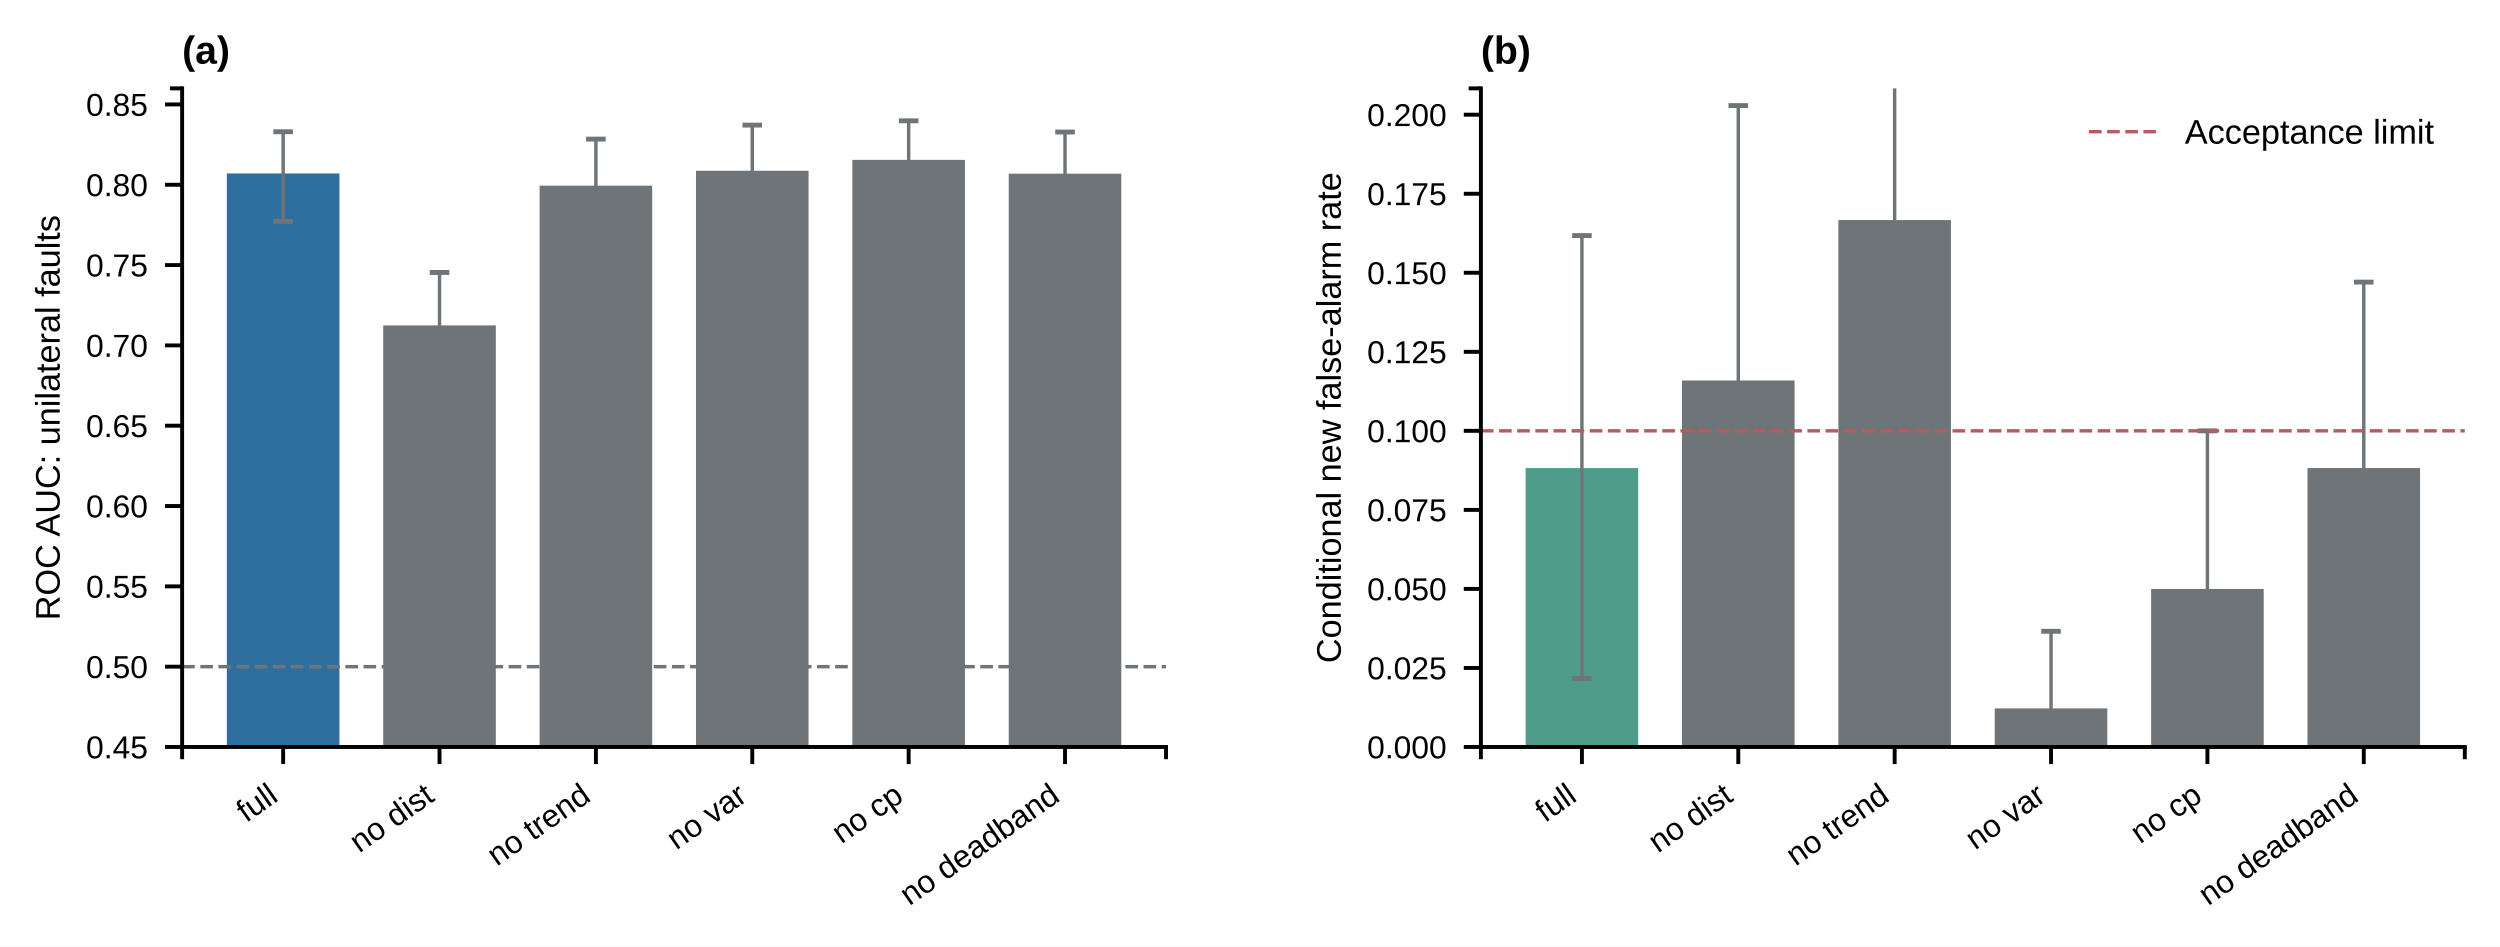
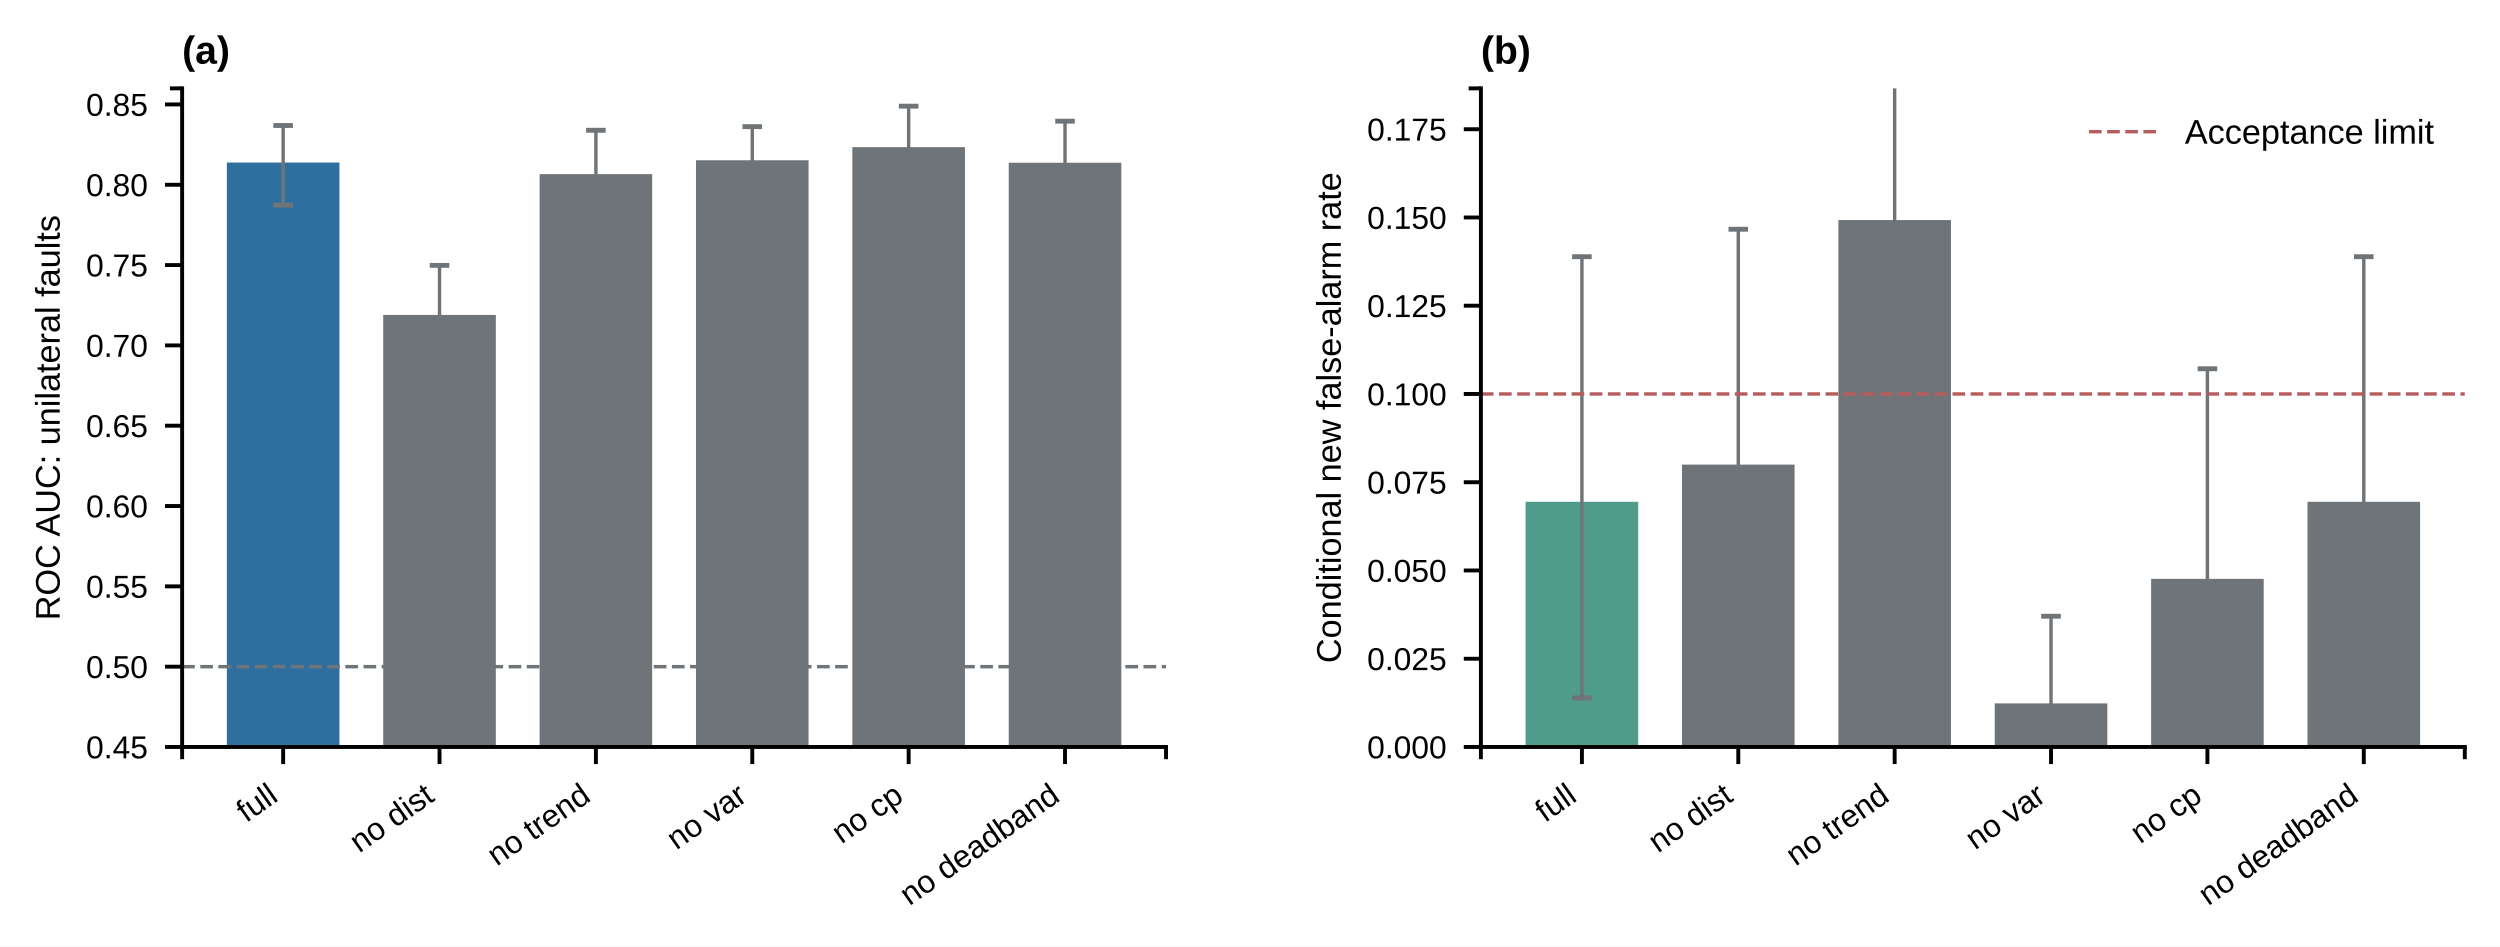
<svg xmlns="http://www.w3.org/2000/svg" xmlns:xlink="http://www.w3.org/1999/xlink" width="511.317pt" height="193.615pt" viewBox="0 0 511.317 193.615" version="1.1">
  <defs>
    <style type="text/css">*{stroke-linejoin: round; stroke-linecap: butt}</style>
  </defs>
  <g id="figure_1">
    <g id="patch_1">
      <path d="M 0 193.615  L 511.317 193.615  L 511.317 0  L 0 0  z " style="fill: #ffffff" />
    </g>
    <g id="axes_1">
      <g id="patch_2">
        <path d="M 37.251 152.777  L 238.487 152.777  L 238.487 18.075  L 37.251 18.075  z " style="fill: #ffffff" />
      </g>
      <g id="patch_3">
-         <path d="M 46.398 300.621  L 69.426 300.621  L 69.426 35.476  L 46.398 35.476  z " clip-path="url(#p35d4e6c073)" style="fill: #2f6f9f" />
+         <path d="M 46.398 300.621  L 69.426 300.621  L 69.426 33.241  L 46.398 33.241  z " clip-path="url(#p7c9cf23c96)" style="fill: #2f6f9f" />
      </g>
      <g id="patch_4">
-         <path d="M 78.381 300.621  L 101.409 300.621  L 101.409 66.549  L 78.381 66.549  z " clip-path="url(#p35d4e6c073)" style="fill: #6e7478" />
+         <path d="M 78.381 300.621  L 101.409 300.621  L 101.409 64.409  L 78.381 64.409  z " clip-path="url(#p7c9cf23c96)" style="fill: #6e7478" />
      </g>
      <g id="patch_5">
-         <path d="M 110.364 300.621  L 133.391 300.621  L 133.391 37.97  L 110.364 37.97  z " clip-path="url(#p35d4e6c073)" style="fill: #6e7478" />
+         <path d="M 110.364 300.621  L 133.391 300.621  L 133.391 35.618  L 110.364 35.618  z " clip-path="url(#p7c9cf23c96)" style="fill: #6e7478" />
      </g>
      <g id="patch_6">
-         <path d="M 142.347 300.621  L 165.374 300.621  L 165.374 34.917  L 142.347 34.917  z " clip-path="url(#p35d4e6c073)" style="fill: #6e7478" />
+         <path d="M 142.347 300.621  L 165.374 300.621  L 165.374 32.783  L 142.347 32.783  z " clip-path="url(#p7c9cf23c96)" style="fill: #6e7478" />
      </g>
      <g id="patch_7">
-         <path d="M 174.329 300.621  L 197.357 300.621  L 197.357 32.7  L 174.329 32.7  z " clip-path="url(#p35d4e6c073)" style="fill: #6e7478" />
+         <path d="M 174.329 300.621  L 197.357 300.621  L 197.357 30.093  L 174.329 30.093  z " clip-path="url(#p7c9cf23c96)" style="fill: #6e7478" />
      </g>
      <g id="patch_8">
-         <path d="M 206.312 300.621  L 229.34 300.621  L 229.34 35.523  L 206.312 35.523  z " clip-path="url(#p35d4e6c073)" style="fill: #6e7478" />
+         <path d="M 206.312 300.621  L 229.34 300.621  L 229.34 33.28  L 206.312 33.28  z " clip-path="url(#p7c9cf23c96)" style="fill: #6e7478" />
      </g>
      <g id="matplotlib.axis_1">
        <g id="xtick_1">
          <g id="line2d_1">
            <defs>
-               <path id="mf941fa1444" d="M 0 0  L 0 3.5  " style="stroke: #000000; stroke-width: 0.8" />
+               <path id="m7c5f9adc8d" d="M 0 0  L 0 3.5  " style="stroke: #000000; stroke-width: 0.8" />
            </defs>
            <g>
-               <use xlink:href="#mf941fa1444" x="57.912" y="152.777" style="stroke: #000000; stroke-width: 0.8" />
+               <use xlink:href="#m7c5f9adc8d" x="57.912" y="152.777" style="stroke: #000000; stroke-width: 0.8" />
            </g>
          </g>
          <g id="text_1">
            <text style="font-size: 6.5px; font-family: 'Arial', 'Helvetica', 'DejaVu Sans', 'Liberation Sans', sans-serif" transform="translate(50.365 168.3543) rotate(-35)">full</text>
          </g>
        </g>
        <g id="xtick_2">
          <g id="line2d_2">
            <g>
-               <use xlink:href="#mf941fa1444" x="89.895" y="152.777" style="stroke: #000000; stroke-width: 0.8" />
+               <use xlink:href="#m7c5f9adc8d" x="89.895" y="152.777" style="stroke: #000000; stroke-width: 0.8" />
            </g>
          </g>
          <g id="text_2">
            <text style="font-size: 6.5px; font-family: 'Arial', 'Helvetica', 'DejaVu Sans', 'Liberation Sans', sans-serif" transform="translate(73.46749 174.5724) rotate(-35)">no dist</text>
          </g>
        </g>
        <g id="xtick_3">
          <g id="line2d_3">
            <g>
-               <use xlink:href="#mf941fa1444" x="121.878" y="152.777" style="stroke: #000000; stroke-width: 0.8" />
+               <use xlink:href="#m7c5f9adc8d" x="121.878" y="152.777" style="stroke: #000000; stroke-width: 0.8" />
            </g>
          </g>
          <g id="text_3">
            <text style="font-size: 6.5px; font-family: 'Arial', 'Helvetica', 'DejaVu Sans', 'Liberation Sans', sans-serif" transform="translate(101.6008 177.2678) rotate(-35)">no trend</text>
          </g>
        </g>
        <g id="xtick_4">
          <g id="line2d_4">
            <g>
-               <use xlink:href="#mf941fa1444" x="153.86" y="152.777" style="stroke: #000000; stroke-width: 0.8" />
+               <use xlink:href="#m7c5f9adc8d" x="153.86" y="152.777" style="stroke: #000000; stroke-width: 0.8" />
            </g>
          </g>
          <g id="text_4">
            <text style="font-size: 6.5px; font-family: 'Arial', 'Helvetica', 'DejaVu Sans', 'Liberation Sans', sans-serif" transform="translate(138.3223 173.9496) rotate(-35)">no var</text>
          </g>
        </g>
        <g id="xtick_5">
          <g id="line2d_5">
            <g>
-               <use xlink:href="#mf941fa1444" x="185.843" y="152.777" style="stroke: #000000; stroke-width: 0.8" />
+               <use xlink:href="#m7c5f9adc8d" x="185.843" y="152.777" style="stroke: #000000; stroke-width: 0.8" />
            </g>
          </g>
          <g id="text_5">
            <text style="font-size: 6.5px; font-family: 'Arial', 'Helvetica', 'DejaVu Sans', 'Liberation Sans', sans-serif" transform="translate(172.078 172.7082) rotate(-35)">no cp</text>
          </g>
        </g>
        <g id="xtick_6">
          <g id="line2d_6">
            <g>
-               <use xlink:href="#mf941fa1444" x="217.826" y="152.777" style="stroke: #000000; stroke-width: 0.8" />
+               <use xlink:href="#m7c5f9adc8d" x="217.826" y="152.777" style="stroke: #000000; stroke-width: 0.8" />
            </g>
          </g>
          <g id="text_6">
            <text style="font-size: 6.5px; font-family: 'Arial', 'Helvetica', 'DejaVu Sans', 'Liberation Sans', sans-serif" transform="translate(185.9965 185.3569) rotate(-35)">no deadband</text>
          </g>
        </g>
        <g id="xtick_7">
          <g id="line2d_7">
            <defs>
-               <path id="m09b9167633" d="M 0 0  L 0 2.5  " style="stroke: #000000; stroke-width: 0.8" />
+               <path id="m737e814948" d="M 0 0  L 0 2.5  " style="stroke: #000000; stroke-width: 0.8" />
            </defs>
            <g>
-               <use xlink:href="#m09b9167633" x="37.251" y="152.777" style="stroke: #000000; stroke-width: 0.8" />
+               <use xlink:href="#m737e814948" x="37.251" y="152.777" style="stroke: #000000; stroke-width: 0.8" />
            </g>
          </g>
        </g>
        <g id="xtick_8">
          <g id="line2d_8">
            <g>
-               <use xlink:href="#m09b9167633" x="238.487" y="152.777" style="stroke: #000000; stroke-width: 0.8" />
+               <use xlink:href="#m737e814948" x="238.487" y="152.777" style="stroke: #000000; stroke-width: 0.8" />
            </g>
          </g>
        </g>
      </g>
      <g id="matplotlib.axis_2">
        <g id="ytick_1">
          <g id="line2d_9">
            <defs>
-               <path id="m48d9c501da" d="M 0 0  L -3.5 0  " style="stroke: #000000; stroke-width: 0.8" />
+               <path id="mc69691337c" d="M 0 0  L -3.5 0  " style="stroke: #000000; stroke-width: 0.8" />
            </defs>
            <g>
-               <use xlink:href="#m48d9c501da" x="37.251" y="152.777" style="stroke: #000000; stroke-width: 0.8" />
+               <use xlink:href="#mc69691337c" x="37.251" y="152.777" style="stroke: #000000; stroke-width: 0.8" />
            </g>
          </g>
          <g id="text_7">
            <text style="font-size: 6.5px; font-family: 'Arial', 'Helvetica', 'DejaVu Sans', 'Liberation Sans', sans-serif; text-anchor: end" x="30.251" y="155.104" transform="rotate(-0 30.25133 155.1037)">0.45</text>
          </g>
        </g>
        <g id="ytick_2">
          <g id="line2d_10">
            <g>
-               <use xlink:href="#m48d9c501da" x="37.251" y="136.35" style="stroke: #000000; stroke-width: 0.8" />
+               <use xlink:href="#mc69691337c" x="37.251" y="136.35" style="stroke: #000000; stroke-width: 0.8" />
            </g>
          </g>
          <g id="text_8">
            <text style="font-size: 6.5px; font-family: 'Arial', 'Helvetica', 'DejaVu Sans', 'Liberation Sans', sans-serif; text-anchor: end" x="30.251" y="138.677" transform="rotate(-0 30.25133 138.6766)">0.50</text>
          </g>
        </g>
        <g id="ytick_3">
          <g id="line2d_11">
            <g>
-               <use xlink:href="#m48d9c501da" x="37.251" y="119.923" style="stroke: #000000; stroke-width: 0.8" />
+               <use xlink:href="#mc69691337c" x="37.251" y="119.923" style="stroke: #000000; stroke-width: 0.8" />
            </g>
          </g>
          <g id="text_9">
            <text style="font-size: 6.5px; font-family: 'Arial', 'Helvetica', 'DejaVu Sans', 'Liberation Sans', sans-serif; text-anchor: end" x="30.251" y="122.249" transform="rotate(-0 30.25133 122.2495)">0.55</text>
          </g>
        </g>
        <g id="ytick_4">
          <g id="line2d_12">
            <g>
-               <use xlink:href="#m48d9c501da" x="37.251" y="103.496" style="stroke: #000000; stroke-width: 0.8" />
+               <use xlink:href="#mc69691337c" x="37.251" y="103.496" style="stroke: #000000; stroke-width: 0.8" />
            </g>
          </g>
          <g id="text_10">
            <text style="font-size: 6.5px; font-family: 'Arial', 'Helvetica', 'DejaVu Sans', 'Liberation Sans', sans-serif; text-anchor: end" x="30.251" y="105.822" transform="rotate(-0 30.25133 105.8224)">0.60</text>
          </g>
        </g>
        <g id="ytick_5">
          <g id="line2d_13">
            <g>
-               <use xlink:href="#m48d9c501da" x="37.251" y="87.069" style="stroke: #000000; stroke-width: 0.8" />
+               <use xlink:href="#mc69691337c" x="37.251" y="87.069" style="stroke: #000000; stroke-width: 0.8" />
            </g>
          </g>
          <g id="text_11">
            <text style="font-size: 6.5px; font-family: 'Arial', 'Helvetica', 'DejaVu Sans', 'Liberation Sans', sans-serif; text-anchor: end" x="30.251" y="89.395" transform="rotate(-0 30.25133 89.39524)">0.65</text>
          </g>
        </g>
        <g id="ytick_6">
          <g id="line2d_14">
            <g>
-               <use xlink:href="#m48d9c501da" x="37.251" y="70.642" style="stroke: #000000; stroke-width: 0.8" />
+               <use xlink:href="#mc69691337c" x="37.251" y="70.642" style="stroke: #000000; stroke-width: 0.8" />
            </g>
          </g>
          <g id="text_12">
            <text style="font-size: 6.5px; font-family: 'Arial', 'Helvetica', 'DejaVu Sans', 'Liberation Sans', sans-serif; text-anchor: end" x="30.251" y="72.968" transform="rotate(-0 30.25133 72.96812)">0.70</text>
          </g>
        </g>
        <g id="ytick_7">
          <g id="line2d_15">
            <g>
-               <use xlink:href="#m48d9c501da" x="37.251" y="54.215" style="stroke: #000000; stroke-width: 0.8" />
+               <use xlink:href="#mc69691337c" x="37.251" y="54.215" style="stroke: #000000; stroke-width: 0.8" />
            </g>
          </g>
          <g id="text_13">
            <text style="font-size: 6.5px; font-family: 'Arial', 'Helvetica', 'DejaVu Sans', 'Liberation Sans', sans-serif; text-anchor: end" x="30.251" y="56.541" transform="rotate(-0 30.25133 56.54101)">0.75</text>
          </g>
        </g>
        <g id="ytick_8">
          <g id="line2d_16">
            <g>
-               <use xlink:href="#m48d9c501da" x="37.251" y="37.788" style="stroke: #000000; stroke-width: 0.8" />
+               <use xlink:href="#mc69691337c" x="37.251" y="37.788" style="stroke: #000000; stroke-width: 0.8" />
            </g>
          </g>
          <g id="text_14">
            <text style="font-size: 6.5px; font-family: 'Arial', 'Helvetica', 'DejaVu Sans', 'Liberation Sans', sans-serif; text-anchor: end" x="30.251" y="40.114" transform="rotate(-0 30.25133 40.11389)">0.80</text>
          </g>
        </g>
        <g id="ytick_9">
          <g id="line2d_17">
            <g>
-               <use xlink:href="#m48d9c501da" x="37.251" y="21.36" style="stroke: #000000; stroke-width: 0.8" />
+               <use xlink:href="#mc69691337c" x="37.251" y="21.36" style="stroke: #000000; stroke-width: 0.8" />
            </g>
          </g>
          <g id="text_15">
            <text style="font-size: 6.5px; font-family: 'Arial', 'Helvetica', 'DejaVu Sans', 'Liberation Sans', sans-serif; text-anchor: end" x="30.251" y="23.687" transform="rotate(-0 30.25133 23.68677)">0.85</text>
          </g>
        </g>
        <g id="ytick_10">
          <g id="line2d_18">
            <defs>
-               <path id="m1abef62be4" d="M 0 0  L -2.5 0  " style="stroke: #000000; stroke-width: 0.8" />
+               <path id="mbb42ef4455" d="M 0 0  L -2.5 0  " style="stroke: #000000; stroke-width: 0.8" />
            </defs>
            <g>
-               <use xlink:href="#m1abef62be4" x="37.251" y="18.075" style="stroke: #000000; stroke-width: 0.8" />
+               <use xlink:href="#mbb42ef4455" x="37.251" y="18.075" style="stroke: #000000; stroke-width: 0.8" />
            </g>
          </g>
        </g>
        <g id="text_16">
          <text style="font-size: 7px; font-family: 'Arial', 'Helvetica', 'DejaVu Sans', 'Liberation Sans', sans-serif; text-anchor: middle" x="12.21" y="85.426" transform="rotate(-90 12.21047 85.42624)">ROC AUC: unilateral faults</text>
        </g>
      </g>
      <g id="LineCollection_1">
-         <path d="M 57.912 45.293  L 57.912 26.949  " clip-path="url(#p35d4e6c073)" style="fill: none; stroke: #6e7478; stroke-width: 0.7" />
-         <path d="M 89.895 77.844  L 89.895 55.726  " clip-path="url(#p35d4e6c073)" style="fill: none; stroke: #6e7478; stroke-width: 0.7" />
-         <path d="M 121.878 47.961  L 121.878 28.447  " clip-path="url(#p35d4e6c073)" style="fill: none; stroke: #6e7478; stroke-width: 0.7" />
-         <path d="M 153.86 43.761  L 153.86 25.584  " clip-path="url(#p35d4e6c073)" style="fill: none; stroke: #6e7478; stroke-width: 0.7" />
-         <path d="M 185.843 40.729  L 185.843 24.71  " clip-path="url(#p35d4e6c073)" style="fill: none; stroke: #6e7478; stroke-width: 0.7" />
-         <path d="M 217.826 44.086  L 217.826 27.001  " clip-path="url(#p35d4e6c073)" style="fill: none; stroke: #6e7478; stroke-width: 0.7" />
+         <path d="M 57.912 41.942  L 57.912 25.668  " clip-path="url(#p7c9cf23c96)" style="fill: none; stroke: #6e7478; stroke-width: 0.7" />
+         <path d="M 89.895 73.924  L 89.895 54.277  " clip-path="url(#p7c9cf23c96)" style="fill: none; stroke: #6e7478; stroke-width: 0.7" />
+         <path d="M 121.878 45.012  L 121.878 26.644  " clip-path="url(#p7c9cf23c96)" style="fill: none; stroke: #6e7478; stroke-width: 0.7" />
+         <path d="M 153.86 39.916  L 153.86 25.897  " clip-path="url(#p7c9cf23c96)" style="fill: none; stroke: #6e7478; stroke-width: 0.7" />
+         <path d="M 185.843 37.217  L 185.843 21.716  " clip-path="url(#p7c9cf23c96)" style="fill: none; stroke: #6e7478; stroke-width: 0.7" />
+         <path d="M 217.826 40.903  L 217.826 24.784  " clip-path="url(#p7c9cf23c96)" style="fill: none; stroke: #6e7478; stroke-width: 0.7" />
      </g>
      <g id="line2d_19">
        <defs>
-           <path id="mfc9ebde4b5" d="M 2 0  L -2 -0  " style="stroke: #6e7478" />
+           <path id="mdea793a624" d="M 2 0  L -2 -0  " style="stroke: #6e7478" />
        </defs>
-         <g clip-path="url(#p35d4e6c073)">
-           <use xlink:href="#mfc9ebde4b5" x="57.912" y="45.293" style="fill: #1f77b4; stroke: #6e7478" />
-           <use xlink:href="#mfc9ebde4b5" x="89.895" y="77.844" style="fill: #1f77b4; stroke: #6e7478" />
-           <use xlink:href="#mfc9ebde4b5" x="121.878" y="47.961" style="fill: #1f77b4; stroke: #6e7478" />
-           <use xlink:href="#mfc9ebde4b5" x="153.86" y="43.761" style="fill: #1f77b4; stroke: #6e7478" />
-           <use xlink:href="#mfc9ebde4b5" x="185.843" y="40.729" style="fill: #1f77b4; stroke: #6e7478" />
-           <use xlink:href="#mfc9ebde4b5" x="217.826" y="44.086" style="fill: #1f77b4; stroke: #6e7478" />
+         <g clip-path="url(#p7c9cf23c96)">
+           <use xlink:href="#mdea793a624" x="57.912" y="41.942" style="fill: #1f77b4; stroke: #6e7478" />
+           <use xlink:href="#mdea793a624" x="89.895" y="73.924" style="fill: #1f77b4; stroke: #6e7478" />
+           <use xlink:href="#mdea793a624" x="121.878" y="45.012" style="fill: #1f77b4; stroke: #6e7478" />
+           <use xlink:href="#mdea793a624" x="153.86" y="39.916" style="fill: #1f77b4; stroke: #6e7478" />
+           <use xlink:href="#mdea793a624" x="185.843" y="37.217" style="fill: #1f77b4; stroke: #6e7478" />
+           <use xlink:href="#mdea793a624" x="217.826" y="40.903" style="fill: #1f77b4; stroke: #6e7478" />
        </g>
      </g>
      <g id="line2d_20">
-         <g clip-path="url(#p35d4e6c073)">
-           <use xlink:href="#mfc9ebde4b5" x="57.912" y="26.949" style="fill: #1f77b4; stroke: #6e7478" />
-           <use xlink:href="#mfc9ebde4b5" x="89.895" y="55.726" style="fill: #1f77b4; stroke: #6e7478" />
-           <use xlink:href="#mfc9ebde4b5" x="121.878" y="28.447" style="fill: #1f77b4; stroke: #6e7478" />
-           <use xlink:href="#mfc9ebde4b5" x="153.86" y="25.584" style="fill: #1f77b4; stroke: #6e7478" />
-           <use xlink:href="#mfc9ebde4b5" x="185.843" y="24.71" style="fill: #1f77b4; stroke: #6e7478" />
-           <use xlink:href="#mfc9ebde4b5" x="217.826" y="27.001" style="fill: #1f77b4; stroke: #6e7478" />
+         <g clip-path="url(#p7c9cf23c96)">
+           <use xlink:href="#mdea793a624" x="57.912" y="25.668" style="fill: #1f77b4; stroke: #6e7478" />
+           <use xlink:href="#mdea793a624" x="89.895" y="54.277" style="fill: #1f77b4; stroke: #6e7478" />
+           <use xlink:href="#mdea793a624" x="121.878" y="26.644" style="fill: #1f77b4; stroke: #6e7478" />
+           <use xlink:href="#mdea793a624" x="153.86" y="25.897" style="fill: #1f77b4; stroke: #6e7478" />
+           <use xlink:href="#mdea793a624" x="185.843" y="21.716" style="fill: #1f77b4; stroke: #6e7478" />
+           <use xlink:href="#mdea793a624" x="217.826" y="24.784" style="fill: #1f77b4; stroke: #6e7478" />
        </g>
      </g>
      <g id="line2d_21">
-         <path d="M 37.251 136.35  L 238.487 136.35  " clip-path="url(#p35d4e6c073)" style="fill: none; stroke-dasharray: 2.59,1.12; stroke-dashoffset: 0; stroke: #6e7478; stroke-width: 0.7" />
+         <path d="M 37.251 136.35  L 238.487 136.35  " clip-path="url(#p7c9cf23c96)" style="fill: none; stroke-dasharray: 2.59,1.12; stroke-dashoffset: 0; stroke: #6e7478; stroke-width: 0.7" />
      </g>
      <g id="patch_9">
        <path d="M 37.251 152.777  L 37.251 18.075  " style="fill: none; stroke: #000000; stroke-width: 0.8; stroke-linejoin: miter; stroke-linecap: square" />
      </g>
      <g id="patch_10">
        <path d="M 37.251 152.777  L 238.487 152.777  " style="fill: none; stroke: #000000; stroke-width: 0.8; stroke-linejoin: miter; stroke-linecap: square" />
      </g>
      <g id="text_17">
        <g id="patch_11">
          <path d="M 37.171 14.787  L 47.108 14.787  L 47.108 7.12  L 37.171 7.12  z " style="fill: #ffffff" />
        </g>
        <text style="font-weight: 700; font-size: 8px; font-family: 'Arial', 'Helvetica', 'DejaVu Sans', 'Liberation Sans', sans-serif; text-anchor: start" x="37.251" y="13.024" transform="rotate(-0 37.25133 13.02375)">(a)</text>
      </g>
    </g>
    <g id="axes_2">
      <g id="patch_12">
        <path d="M 302.882 152.777  L 504.117 152.777  L 504.117 18.075  L 302.882 18.075  z " style="fill: #ffffff" />
      </g>
      <g id="patch_13">
-         <path d="M 312.029 152.777  L 335.057 152.777  L 335.057 95.727  L 312.029 95.727  z " clip-path="url(#p94844a11ec)" style="fill: #4f9c8a" />
+         <path d="M 312.029 152.777  L 335.057 152.777  L 335.057 102.638  L 312.029 102.638  z " clip-path="url(#peff8b16aae)" style="fill: #4f9c8a" />
      </g>
      <g id="patch_14">
-         <path d="M 344.012 152.777  L 367.039 152.777  L 367.039 77.813  L 344.012 77.813  z " clip-path="url(#p94844a11ec)" style="fill: #6e7478" />
+         <path d="M 344.012 152.777  L 367.039 152.777  L 367.039 95.017  L 344.012 95.017  z " clip-path="url(#peff8b16aae)" style="fill: #6e7478" />
      </g>
      <g id="patch_15">
-         <path d="M 375.995 152.777  L 399.022 152.777  L 399.022 45.016  L 375.995 45.016  z " clip-path="url(#p94844a11ec)" style="fill: #6e7478" />
+         <path d="M 375.995 152.777  L 399.022 152.777  L 399.022 45.016  L 375.995 45.016  z " clip-path="url(#peff8b16aae)" style="fill: #6e7478" />
      </g>
      <g id="patch_16">
-         <path d="M 407.977 152.777  L 431.005 152.777  L 431.005 144.892  L 407.977 144.892  z " clip-path="url(#p94844a11ec)" style="fill: #6e7478" />
+         <path d="M 407.977 152.777  L 431.005 152.777  L 431.005 143.864  L 407.977 143.864  z " clip-path="url(#peff8b16aae)" style="fill: #6e7478" />
      </g>
      <g id="patch_17">
-         <path d="M 439.96 152.777  L 462.988 152.777  L 462.988 120.449  L 439.96 120.449  z " clip-path="url(#p94844a11ec)" style="fill: #6e7478" />
+         <path d="M 439.96 152.777  L 462.988 152.777  L 462.988 118.396  L 439.96 118.396  z " clip-path="url(#peff8b16aae)" style="fill: #6e7478" />
      </g>
      <g id="patch_18">
-         <path d="M 471.943 152.777  L 494.97 152.777  L 494.97 95.727  L 471.943 95.727  z " clip-path="url(#p94844a11ec)" style="fill: #6e7478" />
+         <path d="M 471.943 152.777  L 494.97 152.777  L 494.97 102.638  L 471.943 102.638  z " clip-path="url(#peff8b16aae)" style="fill: #6e7478" />
      </g>
      <g id="matplotlib.axis_3">
        <g id="xtick_9">
          <g id="line2d_22">
            <g>
-               <use xlink:href="#mf941fa1444" x="323.543" y="152.777" style="stroke: #000000; stroke-width: 0.8" />
+               <use xlink:href="#m7c5f9adc8d" x="323.543" y="152.777" style="stroke: #000000; stroke-width: 0.8" />
            </g>
          </g>
          <g id="text_18">
            <text style="font-size: 6.5px; font-family: 'Arial', 'Helvetica', 'DejaVu Sans', 'Liberation Sans', sans-serif" transform="translate(315.9957 168.3543) rotate(-35)">full</text>
          </g>
        </g>
        <g id="xtick_10">
          <g id="line2d_23">
            <g>
-               <use xlink:href="#mf941fa1444" x="355.526" y="152.777" style="stroke: #000000; stroke-width: 0.8" />
+               <use xlink:href="#m7c5f9adc8d" x="355.526" y="152.777" style="stroke: #000000; stroke-width: 0.8" />
            </g>
          </g>
          <g id="text_19">
            <text style="font-size: 6.5px; font-family: 'Arial', 'Helvetica', 'DejaVu Sans', 'Liberation Sans', sans-serif" transform="translate(339.0982 174.5724) rotate(-35)">no dist</text>
          </g>
        </g>
        <g id="xtick_11">
          <g id="line2d_24">
            <g>
-               <use xlink:href="#mf941fa1444" x="387.508" y="152.777" style="stroke: #000000; stroke-width: 0.8" />
+               <use xlink:href="#m7c5f9adc8d" x="387.508" y="152.777" style="stroke: #000000; stroke-width: 0.8" />
            </g>
          </g>
          <g id="text_20">
            <text style="font-size: 6.5px; font-family: 'Arial', 'Helvetica', 'DejaVu Sans', 'Liberation Sans', sans-serif" transform="translate(367.2315 177.2678) rotate(-35)">no trend</text>
          </g>
        </g>
        <g id="xtick_12">
          <g id="line2d_25">
            <g>
-               <use xlink:href="#mf941fa1444" x="419.491" y="152.777" style="stroke: #000000; stroke-width: 0.8" />
+               <use xlink:href="#m7c5f9adc8d" x="419.491" y="152.777" style="stroke: #000000; stroke-width: 0.8" />
            </g>
          </g>
          <g id="text_21">
            <text style="font-size: 6.5px; font-family: 'Arial', 'Helvetica', 'DejaVu Sans', 'Liberation Sans', sans-serif" transform="translate(403.9531 173.9496) rotate(-35)">no var</text>
          </g>
        </g>
        <g id="xtick_13">
          <g id="line2d_26">
            <g>
-               <use xlink:href="#mf941fa1444" x="451.474" y="152.777" style="stroke: #000000; stroke-width: 0.8" />
+               <use xlink:href="#m7c5f9adc8d" x="451.474" y="152.777" style="stroke: #000000; stroke-width: 0.8" />
            </g>
          </g>
          <g id="text_22">
            <text style="font-size: 6.5px; font-family: 'Arial', 'Helvetica', 'DejaVu Sans', 'Liberation Sans', sans-serif" transform="translate(437.7087 172.7082) rotate(-35)">no cp</text>
          </g>
        </g>
        <g id="xtick_14">
          <g id="line2d_27">
            <g>
-               <use xlink:href="#mf941fa1444" x="483.457" y="152.777" style="stroke: #000000; stroke-width: 0.8" />
+               <use xlink:href="#m7c5f9adc8d" x="483.457" y="152.777" style="stroke: #000000; stroke-width: 0.8" />
            </g>
          </g>
          <g id="text_23">
            <text style="font-size: 6.5px; font-family: 'Arial', 'Helvetica', 'DejaVu Sans', 'Liberation Sans', sans-serif" transform="translate(451.6273 185.3569) rotate(-35)">no deadband</text>
          </g>
        </g>
        <g id="xtick_15">
          <g id="line2d_28">
            <g>
-               <use xlink:href="#m09b9167633" x="302.882" y="152.777" style="stroke: #000000; stroke-width: 0.8" />
+               <use xlink:href="#m737e814948" x="302.882" y="152.777" style="stroke: #000000; stroke-width: 0.8" />
            </g>
          </g>
        </g>
        <g id="xtick_16">
          <g id="line2d_29">
            <g>
-               <use xlink:href="#m09b9167633" x="504.117" y="152.777" style="stroke: #000000; stroke-width: 0.8" />
+               <use xlink:href="#m737e814948" x="504.117" y="152.777" style="stroke: #000000; stroke-width: 0.8" />
            </g>
          </g>
        </g>
      </g>
      <g id="matplotlib.axis_4">
        <g id="ytick_11">
          <g id="line2d_30">
            <g>
-               <use xlink:href="#m48d9c501da" x="302.882" y="152.777" style="stroke: #000000; stroke-width: 0.8" />
+               <use xlink:href="#mc69691337c" x="302.882" y="152.777" style="stroke: #000000; stroke-width: 0.8" />
            </g>
          </g>
          <g id="text_24">
            <text style="font-size: 6.5px; font-family: 'Arial', 'Helvetica', 'DejaVu Sans', 'Liberation Sans', sans-serif; text-anchor: end" x="295.882" y="155.104" transform="rotate(-0 295.8821 155.1037)">0.000</text>
          </g>
        </g>
        <g id="ytick_12">
          <g id="line2d_31">
            <g>
-               <use xlink:href="#m48d9c501da" x="302.882" y="136.613" style="stroke: #000000; stroke-width: 0.8" />
+               <use xlink:href="#mc69691337c" x="302.882" y="134.727" style="stroke: #000000; stroke-width: 0.8" />
            </g>
          </g>
          <g id="text_25">
-             <text style="font-size: 6.5px; font-family: 'Arial', 'Helvetica', 'DejaVu Sans', 'Liberation Sans', sans-serif; text-anchor: end" x="295.882" y="138.939" transform="rotate(-0 295.8821 138.9394)">0.025</text>
+             <text style="font-size: 6.5px; font-family: 'Arial', 'Helvetica', 'DejaVu Sans', 'Liberation Sans', sans-serif; text-anchor: end" x="295.882" y="137.054" transform="rotate(-0 295.8821 137.0536)">0.025</text>
          </g>
        </g>
        <g id="ytick_13">
          <g id="line2d_32">
            <g>
-               <use xlink:href="#m48d9c501da" x="302.882" y="120.449" style="stroke: #000000; stroke-width: 0.8" />
+               <use xlink:href="#mc69691337c" x="302.882" y="116.677" style="stroke: #000000; stroke-width: 0.8" />
            </g>
          </g>
          <g id="text_26">
-             <text style="font-size: 6.5px; font-family: 'Arial', 'Helvetica', 'DejaVu Sans', 'Liberation Sans', sans-serif; text-anchor: end" x="295.882" y="122.775" transform="rotate(-0 295.8821 122.7751)">0.050</text>
+             <text style="font-size: 6.5px; font-family: 'Arial', 'Helvetica', 'DejaVu Sans', 'Liberation Sans', sans-serif; text-anchor: end" x="295.882" y="119.003" transform="rotate(-0 295.8821 119.0035)">0.050</text>
          </g>
        </g>
        <g id="ytick_14">
          <g id="line2d_33">
            <g>
-               <use xlink:href="#m48d9c501da" x="302.882" y="104.285" style="stroke: #000000; stroke-width: 0.8" />
+               <use xlink:href="#mc69691337c" x="302.882" y="98.627" style="stroke: #000000; stroke-width: 0.8" />
            </g>
          </g>
          <g id="text_27">
-             <text style="font-size: 6.5px; font-family: 'Arial', 'Helvetica', 'DejaVu Sans', 'Liberation Sans', sans-serif; text-anchor: end" x="295.882" y="106.611" transform="rotate(-0 295.8821 106.6109)">0.075</text>
+             <text style="font-size: 6.5px; font-family: 'Arial', 'Helvetica', 'DejaVu Sans', 'Liberation Sans', sans-serif; text-anchor: end" x="295.882" y="100.953" transform="rotate(-0 295.8821 100.9534)">0.075</text>
          </g>
        </g>
        <g id="ytick_15">
          <g id="line2d_34">
            <g>
-               <use xlink:href="#m48d9c501da" x="302.882" y="88.12" style="stroke: #000000; stroke-width: 0.8" />
+               <use xlink:href="#mc69691337c" x="302.882" y="80.577" style="stroke: #000000; stroke-width: 0.8" />
            </g>
          </g>
          <g id="text_28">
-             <text style="font-size: 6.5px; font-family: 'Arial', 'Helvetica', 'DejaVu Sans', 'Liberation Sans', sans-serif; text-anchor: end" x="295.882" y="90.447" transform="rotate(-0 295.8821 90.44658)">0.100</text>
+             <text style="font-size: 6.5px; font-family: 'Arial', 'Helvetica', 'DejaVu Sans', 'Liberation Sans', sans-serif; text-anchor: end" x="295.882" y="82.903" transform="rotate(-0 295.8821 82.90324)">0.100</text>
          </g>
        </g>
        <g id="ytick_16">
          <g id="line2d_35">
            <g>
-               <use xlink:href="#m48d9c501da" x="302.882" y="71.956" style="stroke: #000000; stroke-width: 0.8" />
+               <use xlink:href="#mc69691337c" x="302.882" y="62.527" style="stroke: #000000; stroke-width: 0.8" />
            </g>
          </g>
          <g id="text_29">
-             <text style="font-size: 6.5px; font-family: 'Arial', 'Helvetica', 'DejaVu Sans', 'Liberation Sans', sans-serif; text-anchor: end" x="295.882" y="74.282" transform="rotate(-0 295.8821 74.28229)">0.125</text>
+             <text style="font-size: 6.5px; font-family: 'Arial', 'Helvetica', 'DejaVu Sans', 'Liberation Sans', sans-serif; text-anchor: end" x="295.882" y="64.853" transform="rotate(-0 295.8821 64.85313)">0.125</text>
          </g>
        </g>
        <g id="ytick_17">
          <g id="line2d_36">
            <g>
-               <use xlink:href="#m48d9c501da" x="302.882" y="55.792" style="stroke: #000000; stroke-width: 0.8" />
+               <use xlink:href="#mc69691337c" x="302.882" y="44.477" style="stroke: #000000; stroke-width: 0.8" />
            </g>
          </g>
          <g id="text_30">
-             <text style="font-size: 6.5px; font-family: 'Arial', 'Helvetica', 'DejaVu Sans', 'Liberation Sans', sans-serif; text-anchor: end" x="295.882" y="58.118" transform="rotate(-0 295.8821 58.11801)">0.150</text>
+             <text style="font-size: 6.5px; font-family: 'Arial', 'Helvetica', 'DejaVu Sans', 'Liberation Sans', sans-serif; text-anchor: end" x="295.882" y="46.803" transform="rotate(-0 295.8821 46.80301)">0.150</text>
          </g>
        </g>
        <g id="ytick_18">
          <g id="line2d_37">
            <g>
-               <use xlink:href="#m48d9c501da" x="302.882" y="39.627" style="stroke: #000000; stroke-width: 0.8" />
+               <use xlink:href="#mc69691337c" x="302.882" y="26.427" style="stroke: #000000; stroke-width: 0.8" />
            </g>
          </g>
          <g id="text_31">
-             <text style="font-size: 6.5px; font-family: 'Arial', 'Helvetica', 'DejaVu Sans', 'Liberation Sans', sans-serif; text-anchor: end" x="295.882" y="41.954" transform="rotate(-0 295.8821 41.95373)">0.175</text>
+             <text style="font-size: 6.5px; font-family: 'Arial', 'Helvetica', 'DejaVu Sans', 'Liberation Sans', sans-serif; text-anchor: end" x="295.882" y="28.753" transform="rotate(-0 295.8821 28.75289)">0.175</text>
          </g>
        </g>
        <g id="ytick_19">
          <g id="line2d_38">
            <g>
-               <use xlink:href="#m48d9c501da" x="302.882" y="23.463" style="stroke: #000000; stroke-width: 0.8" />
-             </g>
-           </g>
-           <g id="text_32">
-             <text style="font-size: 6.5px; font-family: 'Arial', 'Helvetica', 'DejaVu Sans', 'Liberation Sans', sans-serif; text-anchor: end" x="295.882" y="25.789" transform="rotate(-0 295.8821 25.78944)">0.200</text>
-           </g>
-         </g>
-         <g id="ytick_20">
-           <g id="line2d_39">
-             <g>
-               <use xlink:href="#m1abef62be4" x="302.882" y="18.075" style="stroke: #000000; stroke-width: 0.8" />
-             </g>
-           </g>
-         </g>
-         <g id="text_33">
+               <use xlink:href="#mbb42ef4455" x="302.882" y="18.075" style="stroke: #000000; stroke-width: 0.8" />
+             </g>
+           </g>
+         </g>
+         <g id="text_32">
          <text style="font-size: 7px; font-family: 'Arial', 'Helvetica', 'DejaVu Sans', 'Liberation Sans', sans-serif; text-anchor: middle" x="274.227" y="85.426" transform="rotate(-90 274.2266 85.42624)">Conditional new false-alarm rate</text>
        </g>
      </g>
      <g id="LineCollection_2">
-         <path d="M 323.543 138.753  L 323.543 48.185  " clip-path="url(#p94844a11ec)" style="fill: none; stroke: #6e7478; stroke-width: 0.7" />
-         <path d="M 355.526 124.666  L 355.526 21.589  " clip-path="url(#p94844a11ec)" style="fill: none; stroke: #6e7478; stroke-width: 0.7" />
-         <path d="M 387.508 98.896  L 387.508 -1  " clip-path="url(#p94844a11ec)" style="fill: none; stroke: #6e7478; stroke-width: 0.7" />
-         <path d="M 419.491 152.777  L 419.491 129.122  " clip-path="url(#p94844a11ec)" style="fill: none; stroke: #6e7478; stroke-width: 0.7" />
-         <path d="M 451.474 144.695  L 451.474 88.12  " clip-path="url(#p94844a11ec)" style="fill: none; stroke: #6e7478; stroke-width: 0.7" />
-         <path d="M 483.457 133.761  L 483.457 57.693  " clip-path="url(#p94844a11ec)" style="fill: none; stroke: #6e7478; stroke-width: 0.7" />
+         <path d="M 323.543 142.75  L 323.543 52.499  " clip-path="url(#peff8b16aae)" style="fill: none; stroke: #6e7478; stroke-width: 0.7" />
+         <path d="M 355.526 133.524  L 355.526 46.883  " clip-path="url(#peff8b16aae)" style="fill: none; stroke: #6e7478; stroke-width: 0.7" />
+         <path d="M 387.508 98.896  L 387.508 -1  " clip-path="url(#peff8b16aae)" style="fill: none; stroke: #6e7478; stroke-width: 0.7" />
+         <path d="M 419.491 152.777  L 419.491 126.037  " clip-path="url(#peff8b16aae)" style="fill: none; stroke: #6e7478; stroke-width: 0.7" />
+         <path d="M 451.474 144.182  L 451.474 75.42  " clip-path="url(#peff8b16aae)" style="fill: none; stroke: #6e7478; stroke-width: 0.7" />
+         <path d="M 483.457 142.75  L 483.457 52.499  " clip-path="url(#peff8b16aae)" style="fill: none; stroke: #6e7478; stroke-width: 0.7" />
+       </g>
+       <g id="line2d_39">
+         <g clip-path="url(#peff8b16aae)">
+           <use xlink:href="#mdea793a624" x="323.543" y="142.75" style="fill: #1f77b4; stroke: #6e7478" />
+           <use xlink:href="#mdea793a624" x="355.526" y="133.524" style="fill: #1f77b4; stroke: #6e7478" />
+           <use xlink:href="#mdea793a624" x="387.508" y="98.896" style="fill: #1f77b4; stroke: #6e7478" />
+           <use xlink:href="#mdea793a624" x="419.491" y="152.777" style="fill: #1f77b4; stroke: #6e7478" />
+           <use xlink:href="#mdea793a624" x="451.474" y="144.182" style="fill: #1f77b4; stroke: #6e7478" />
+           <use xlink:href="#mdea793a624" x="483.457" y="142.75" style="fill: #1f77b4; stroke: #6e7478" />
+         </g>
      </g>
      <g id="line2d_40">
-         <g clip-path="url(#p94844a11ec)">
-           <use xlink:href="#mfc9ebde4b5" x="323.543" y="138.753" style="fill: #1f77b4; stroke: #6e7478" />
-           <use xlink:href="#mfc9ebde4b5" x="355.526" y="124.666" style="fill: #1f77b4; stroke: #6e7478" />
-           <use xlink:href="#mfc9ebde4b5" x="387.508" y="98.896" style="fill: #1f77b4; stroke: #6e7478" />
-           <use xlink:href="#mfc9ebde4b5" x="419.491" y="152.777" style="fill: #1f77b4; stroke: #6e7478" />
-           <use xlink:href="#mfc9ebde4b5" x="451.474" y="144.695" style="fill: #1f77b4; stroke: #6e7478" />
-           <use xlink:href="#mfc9ebde4b5" x="483.457" y="133.761" style="fill: #1f77b4; stroke: #6e7478" />
+         <g clip-path="url(#peff8b16aae)">
+           <use xlink:href="#mdea793a624" x="323.543" y="52.499" style="fill: #1f77b4; stroke: #6e7478" />
+           <use xlink:href="#mdea793a624" x="355.526" y="46.883" style="fill: #1f77b4; stroke: #6e7478" />
+           <use xlink:href="#mdea793a624" x="382.996" y="-1" style="fill: #1f77b4; stroke: #6e7478" />
+           <use xlink:href="#mdea793a624" x="389.373" y="-1" style="fill: #1f77b4; stroke: #6e7478" />
+           <use xlink:href="#mdea793a624" x="419.491" y="126.037" style="fill: #1f77b4; stroke: #6e7478" />
+           <use xlink:href="#mdea793a624" x="451.474" y="75.42" style="fill: #1f77b4; stroke: #6e7478" />
+           <use xlink:href="#mdea793a624" x="483.457" y="52.499" style="fill: #1f77b4; stroke: #6e7478" />
        </g>
      </g>
      <g id="line2d_41">
-         <g clip-path="url(#p94844a11ec)">
-           <use xlink:href="#mfc9ebde4b5" x="323.543" y="48.185" style="fill: #1f77b4; stroke: #6e7478" />
-           <use xlink:href="#mfc9ebde4b5" x="355.526" y="21.589" style="fill: #1f77b4; stroke: #6e7478" />
-           <use xlink:href="#mfc9ebde4b5" x="379.248" y="-1" style="fill: #1f77b4; stroke: #6e7478" />
-           <use xlink:href="#mfc9ebde4b5" x="389.331" y="-1" style="fill: #1f77b4; stroke: #6e7478" />
-           <use xlink:href="#mfc9ebde4b5" x="419.491" y="129.122" style="fill: #1f77b4; stroke: #6e7478" />
-           <use xlink:href="#mfc9ebde4b5" x="451.474" y="88.12" style="fill: #1f77b4; stroke: #6e7478" />
-           <use xlink:href="#mfc9ebde4b5" x="483.457" y="57.693" style="fill: #1f77b4; stroke: #6e7478" />
-         </g>
-       </g>
-       <g id="line2d_42">
-         <path d="M 302.882 88.12  L 504.117 88.12  " clip-path="url(#p94844a11ec)" style="fill: none; stroke-dasharray: 2.59,1.12; stroke-dashoffset: 0; stroke: #b65c5c; stroke-width: 0.7" />
+         <path d="M 302.882 80.577  L 504.117 80.577  " clip-path="url(#peff8b16aae)" style="fill: none; stroke-dasharray: 2.59,1.12; stroke-dashoffset: 0; stroke: #b65c5c; stroke-width: 0.7" />
      </g>
      <g id="patch_19">
        <path d="M 302.882 152.777  L 302.882 18.075  " style="fill: none; stroke: #000000; stroke-width: 0.8; stroke-linejoin: miter; stroke-linecap: square" />
      </g>
      <g id="patch_20">
        <path d="M 302.882 152.777  L 504.117 152.777  " style="fill: none; stroke: #000000; stroke-width: 0.8; stroke-linejoin: miter; stroke-linecap: square" />
      </g>
-       <g id="text_34">
+       <g id="text_33">
        <g id="patch_21">
          <path d="M 302.802 14.787  L 313.176 14.787  L 313.176 7.12  L 302.802 7.12  z " style="fill: #ffffff" />
        </g>
        <text style="font-weight: 700; font-size: 8px; font-family: 'Arial', 'Helvetica', 'DejaVu Sans', 'Liberation Sans', sans-serif; text-anchor: start" x="302.882" y="13.024" transform="rotate(-0 302.8821 13.02375)">(b)</text>
      </g>
      <g id="legend_1">
-         <g id="line2d_43">
+         <g id="line2d_42">
          <path d="M 427.254 26.936  L 434.254 26.936  L 441.254 26.936  " style="fill: none; stroke-dasharray: 2.59,1.12; stroke-dashoffset: 0; stroke: #b65c5c; stroke-width: 0.7" />
        </g>
-         <g id="text_35">
+         <g id="text_34">
          <text style="font-size: 7px; font-family: 'Arial', 'Helvetica', 'DejaVu Sans', 'Liberation Sans', sans-serif; text-anchor: start" x="446.854" y="29.386" transform="rotate(-0 446.8542 29.38553)">Acceptance limit</text>
        </g>
      </g>
    </g>
  </g>
  <defs>
-     <clipPath id="p35d4e6c073">
+     <clipPath id="p7c9cf23c96">
      <rect x="37.251" y="18.075" width="201.235" height="134.702" />
    </clipPath>
-     <clipPath id="p94844a11ec">
+     <clipPath id="peff8b16aae">
      <rect x="302.882" y="18.075" width="201.235" height="134.702" />
    </clipPath>
  </defs>
</svg>
